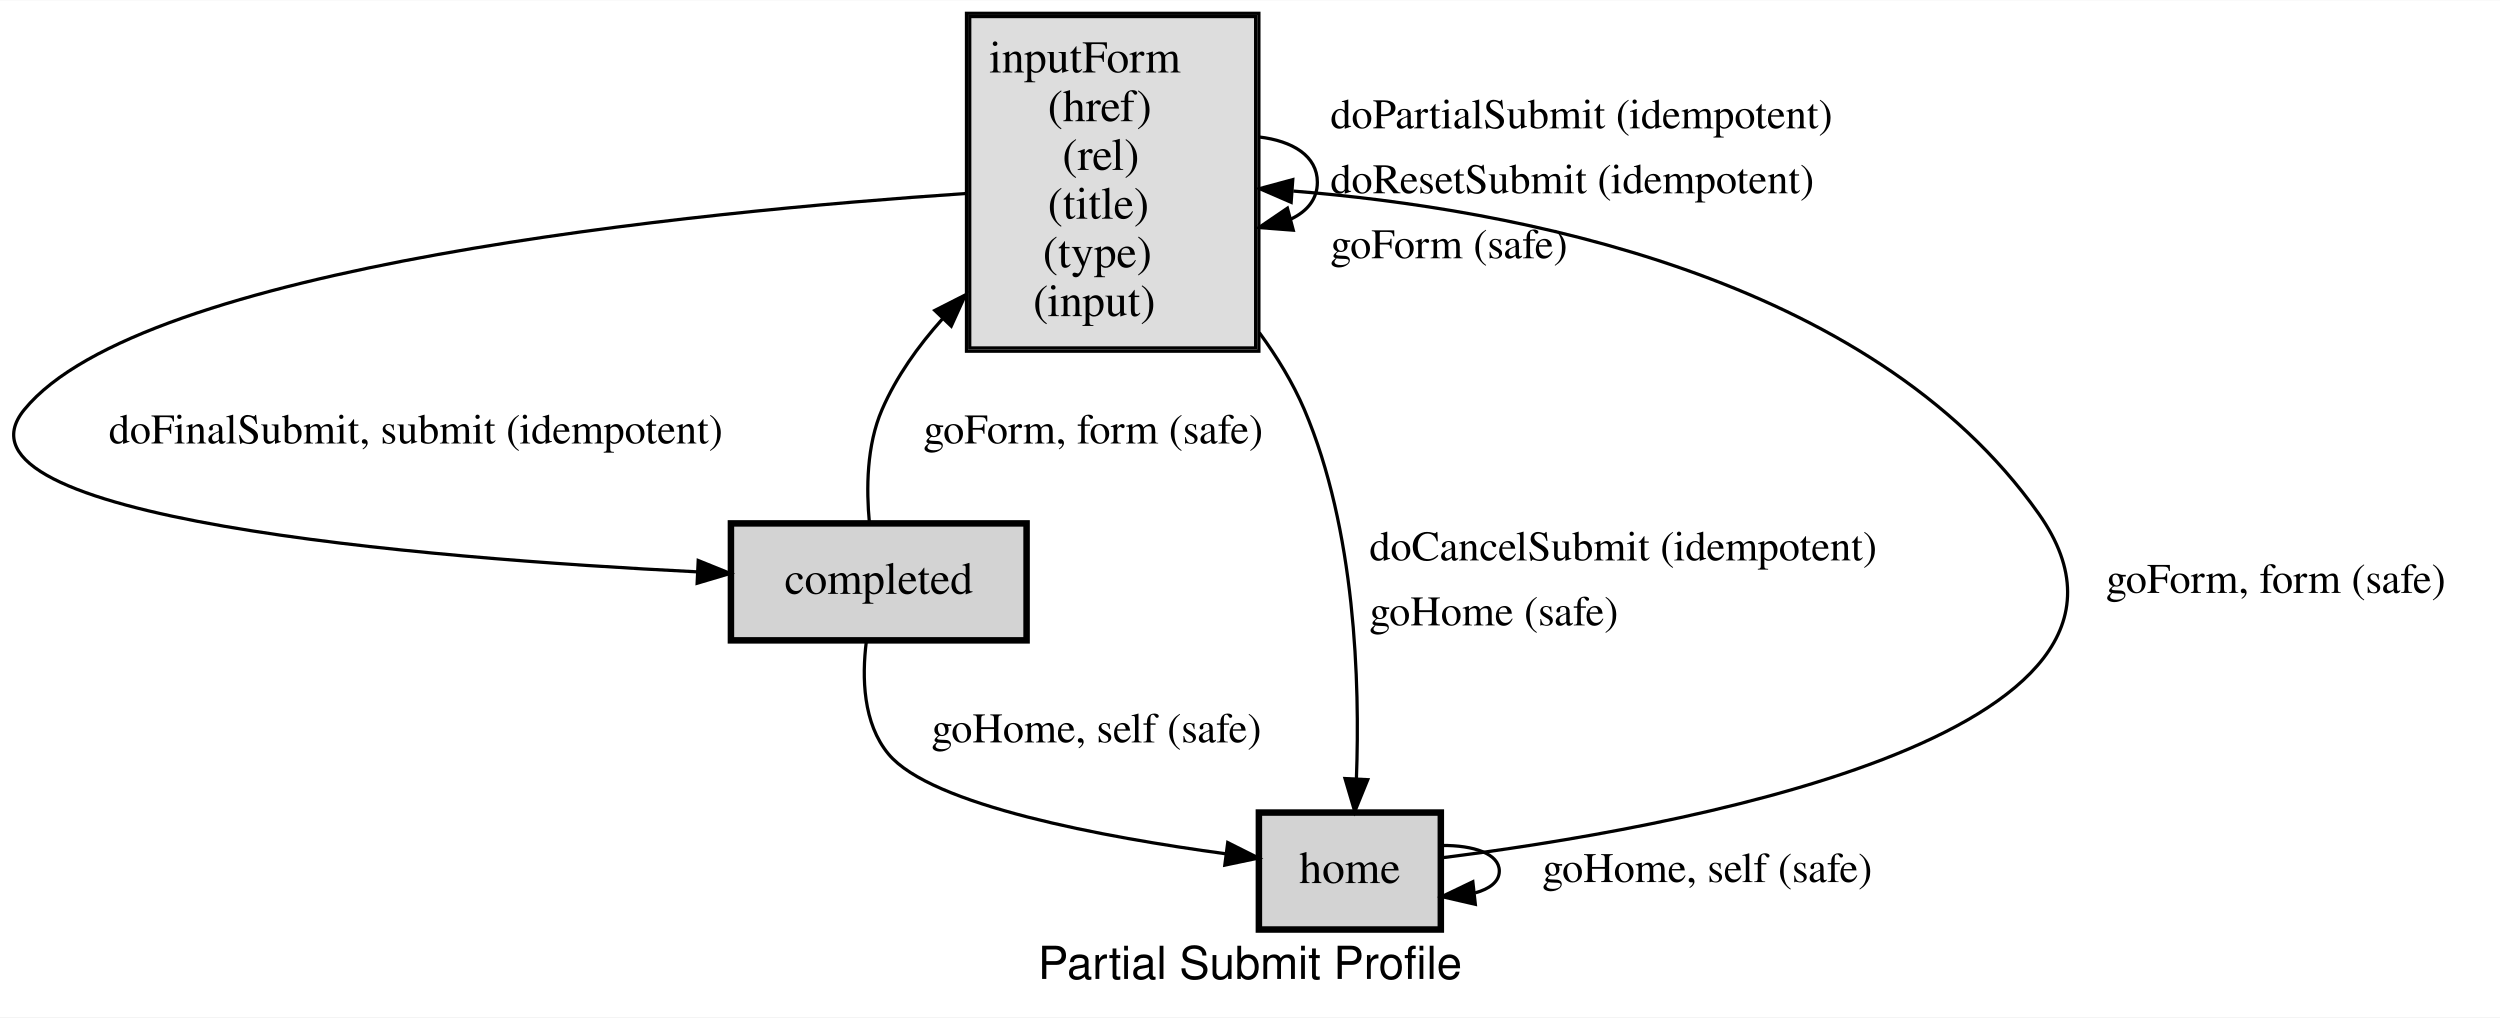
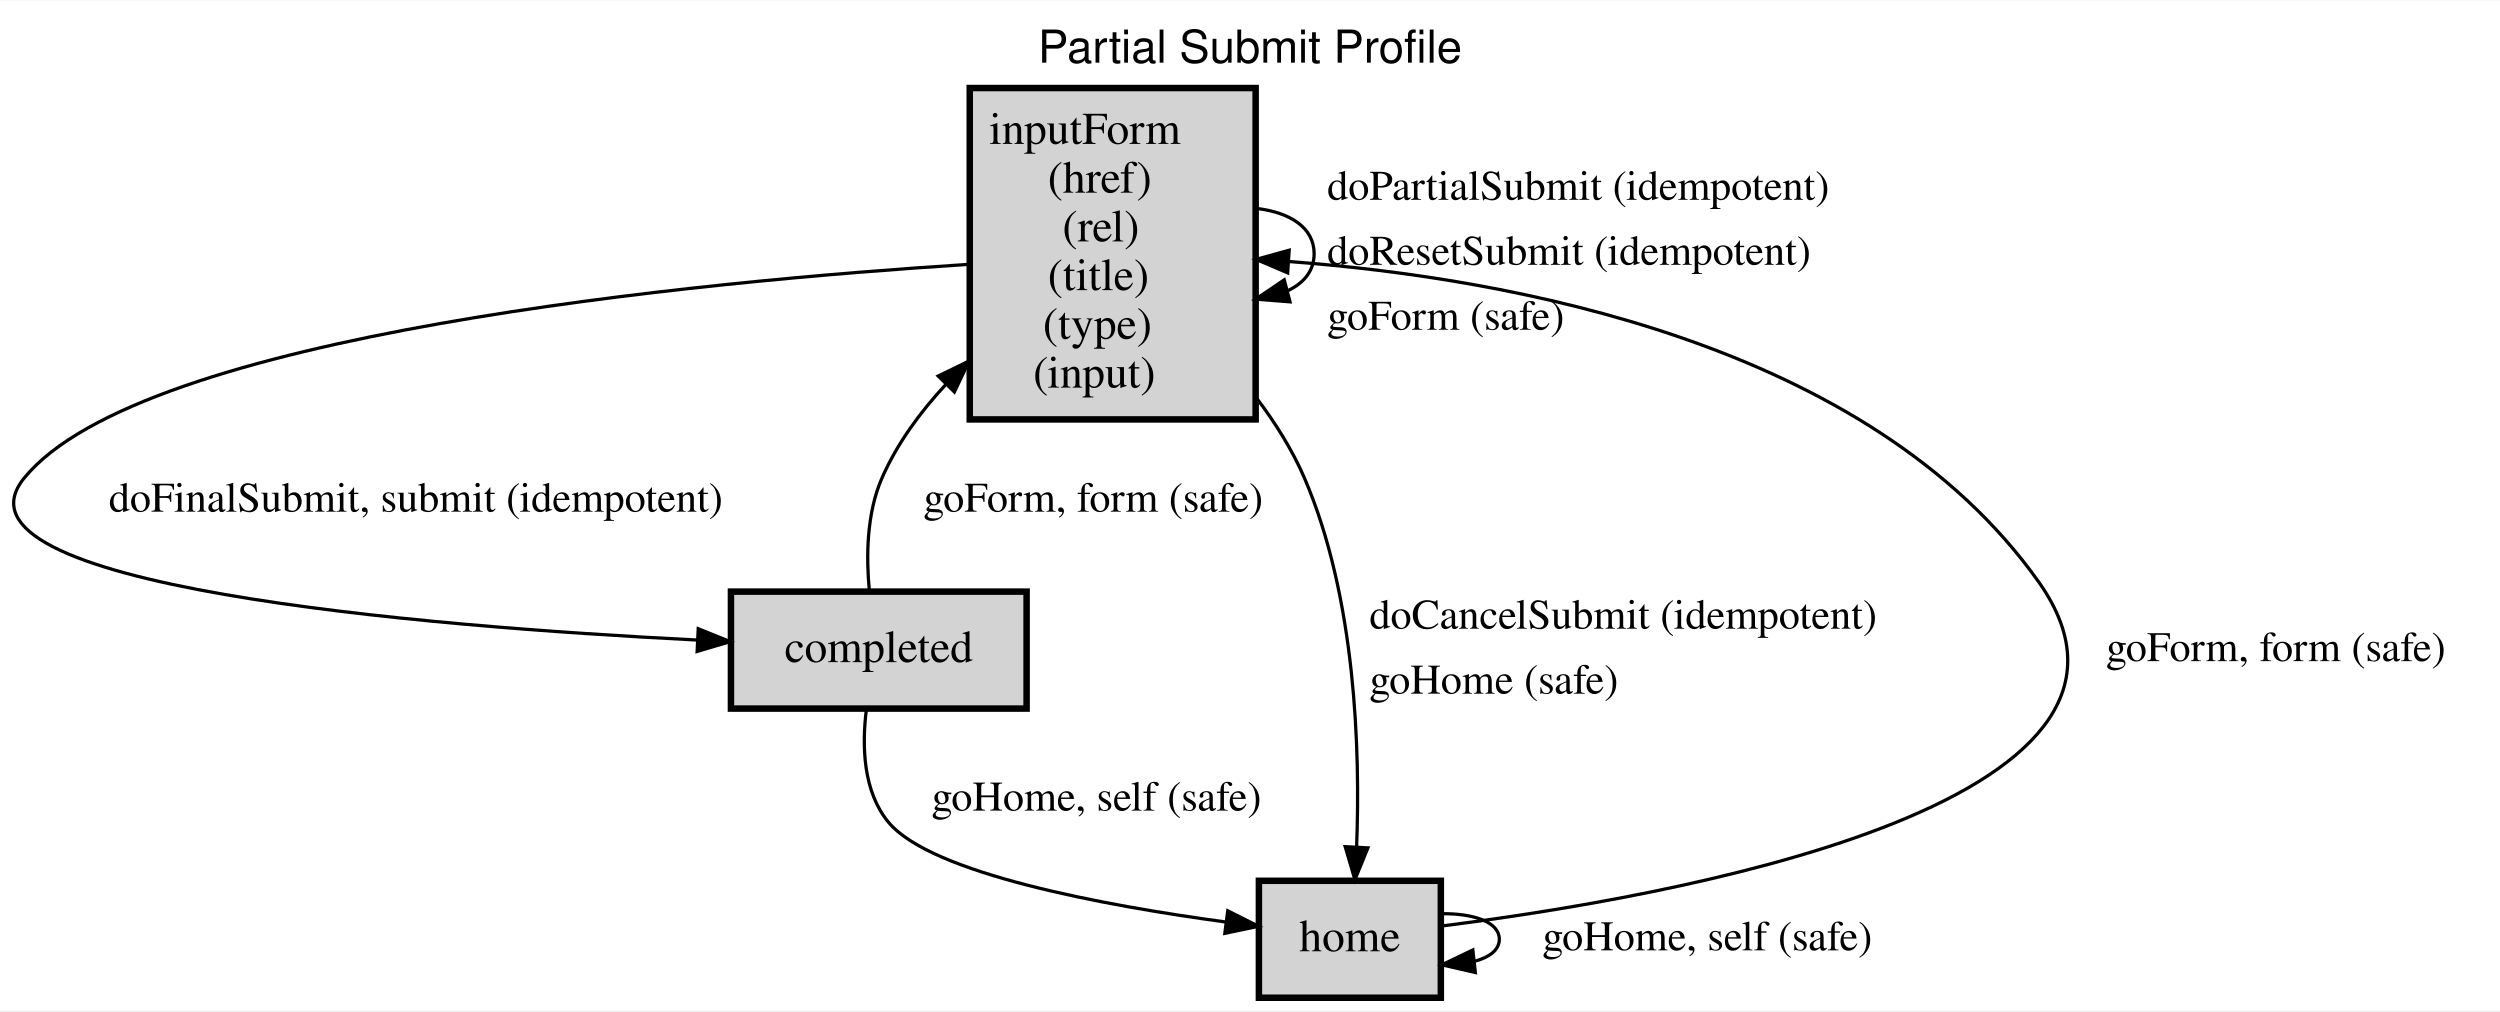
- <svg xmlns="http://www.w3.org/2000/svg" xmlns:xlink="http://www.w3.org/1999/xlink" width="769pt" height="313pt" viewBox="0.00 0.00 769.47 313.00">
-   <g id="graph0" class="graph" transform="scale(1 1) rotate(0) translate(4 309)">
+ <svg xmlns="http://www.w3.org/2000/svg" xmlns:xlink="http://www.w3.org/1999/xlink" width="769pt" height="311pt" viewBox="0.00 0.00 769.48 311.00">
+   <g id="graph0" class="graph" transform="scale(1 1) rotate(0) translate(4 307)">
    <g id="a_graph0">
      <a xlink:href="index.html" xlink:title="Partial Submit Profile" target="_parent">
-         <polygon fill="white" stroke="transparent" points="-4,4 -4,-309 765.47,-309 765.47,4 -4,4" />
-         <text text-anchor="middle" x="380.73" y="-7.8" font-family="Helvetica,sans-Serif" font-size="14.00">Partial Submit Profile</text>
+         <polygon fill="white" stroke="transparent" points="-4,4 -4,-307 765.48,-307 765.48,4 -4,4" />
+         <text text-anchor="middle" x="380.74" y="-287.8" font-family="Helvetica,sans-Serif" font-size="14.00">Partial Submit Profile</text>
      </a>
    </g>
    <g id="node1" class="node">
      <g id="a_node1">
        <a xlink:href="docs/semantic.inputForm.html" xlink:title="&lt;TABLE&gt;" target="_parent">
-           <polygon fill="none" stroke="black" points="383.47,-305 293.47,-305 293.47,-201 383.47,-201 383.47,-305" />
-           <polygon fill="#dddddd" stroke="transparent" points="294.47,-202 294.47,-304 382.47,-304 382.47,-202 294.47,-202" />
-           <polygon fill="none" stroke="black" points="294.47,-202 294.47,-304 382.47,-304 382.47,-202 294.47,-202" />
-           <text text-anchor="start" x="300.47" y="-286.8" font-family="Times,serif" font-size="14.00">inputForm</text>
-           <text text-anchor="start" x="318.47" y="-271.8" font-family="Times,serif" font-size="14.00">(href)</text>
-           <text text-anchor="start" x="322.97" y="-256.8" font-family="Times,serif" font-size="14.00">(rel)</text>
-           <text text-anchor="start" x="318.47" y="-241.8" font-family="Times,serif" font-size="14.00">(title)</text>
-           <text text-anchor="start" x="316.97" y="-226.8" font-family="Times,serif" font-size="14.00">(type)</text>
-           <text text-anchor="start" x="313.97" y="-211.8" font-family="Times,serif" font-size="14.00">(input)</text>
+           <polygon fill="lightgray" stroke="black" stroke-width="2" points="382.48,-280 294.48,-280 294.48,-178 382.48,-178 382.48,-280" />
+           <text text-anchor="start" x="300.48" y="-262.8" font-family="Times,serif" font-size="14.00">inputForm</text>
+           <text text-anchor="start" x="318.48" y="-247.8" font-family="Times,serif" font-size="14.00">(href)</text>
+           <text text-anchor="start" x="322.98" y="-232.8" font-family="Times,serif" font-size="14.00">(rel)</text>
+           <text text-anchor="start" x="318.48" y="-217.8" font-family="Times,serif" font-size="14.00">(title)</text>
+           <text text-anchor="start" x="316.98" y="-202.8" font-family="Times,serif" font-size="14.00">(type)</text>
+           <text text-anchor="start" x="313.98" y="-187.8" font-family="Times,serif" font-size="14.00">(input)</text>
        </a>
      </g>
    </g>
    <g id="edge1" class="edge">
-       <path fill="none" stroke="black" d="M383.49,-266.94C393.85,-265.74 401.47,-261.09 401.47,-253 401.47,-247.82 398.34,-244.05 393.37,-241.69" />
-       <polygon fill="black" stroke="black" points="394.05,-238.25 383.49,-239.06 392.25,-245.02 394.05,-238.25" />
+       <path fill="none" stroke="black" d="M382.5,-242.97C392.85,-241.82 400.48,-237.16 400.48,-229 400.48,-223.77 397.35,-219.98 392.38,-217.63" />
+       <polygon fill="black" stroke="black" points="393.06,-214.19 382.5,-215.03 391.28,-220.96 393.06,-214.19" />
      <g id="a_edge1_0">
        <a xlink:href="docs/idempotent.doPartialSubmit.html" xlink:title="&lt;TABLE&gt;">
-           <text text-anchor="start" x="405.47" y="-269.6" font-family="Times,serif" font-size="13.00">doPartialSubmit (idempotent)</text>
+           <text text-anchor="start" x="404.48" y="-245.6" font-family="Times,serif" font-size="13.00">doPartialSubmit (idempotent)</text>
        </a>
      </g>
      <g id="a_edge1_1">
        <a xlink:href="docs/idempotent.doResetSubmit.html" xlink:title="&lt;TABLE&gt;">
-           <text text-anchor="start" x="405.47" y="-249.6" font-family="Times,serif" font-size="13.00">doResetSubmit (idempotent)</text>
+           <text text-anchor="start" x="404.48" y="-225.6" font-family="Times,serif" font-size="13.00">doResetSubmit (idempotent)</text>
        </a>
      </g>
      <g id="a_edge1_2">
        <a xlink:href="docs/safe.goForm.html" xlink:title="&lt;TABLE&gt;">
-           <text text-anchor="start" x="405.47" y="-229.6" font-family="Times,serif" font-size="13.00">goForm (safe)</text>
+           <text text-anchor="start" x="404.48" y="-205.6" font-family="Times,serif" font-size="13.00">goForm (safe)</text>
        </a>
      </g>
    </g>
    <g id="node2" class="node">
      <g id="a_node2">
        <a xlink:href="docs/semantic.completed.html" xlink:title="completed" target="_parent">
-           <polygon fill="lightgrey" stroke="black" stroke-width="2" points="311.97,-148 220.97,-148 220.97,-112 311.97,-112 311.97,-148" />
-           <text text-anchor="middle" x="266.47" y="-126.3" font-family="Times,serif" font-size="14.00">completed</text>
+           <polygon fill="lightgray" stroke="black" stroke-width="2" points="311.98,-125 220.98,-125 220.98,-89 311.98,-89 311.98,-125" />
+           <text text-anchor="middle" x="266.48" y="-103.3" font-family="Times,serif" font-size="14.00">completed</text>
        </a>
      </g>
    </g>
    <g id="edge2" class="edge">
      <g id="a_edge2">
        <a xlink:href="docs/idempotent.doFinalSubmit.html" xlink:title="doFinalSubmit, submit (idempotent)" target="_parent">
-           <path fill="none" stroke="black" d="M293.2,-249.53C210.36,-243.95 39.53,-227.25 3.47,-183 -23.73,-149.63 125.7,-137.34 210.7,-133.08" />
-           <polygon fill="black" stroke="black" points="210.9,-136.58 220.73,-132.6 210.57,-129.58 210.9,-136.58" />
+           <path fill="none" stroke="black" d="M294.18,-225.73C211.72,-220.47 39.72,-204.34 3.48,-160 -23.77,-126.67 125.68,-114.36 210.7,-110.09" />
+           <polygon fill="black" stroke="black" points="210.91,-113.58 220.73,-109.61 210.57,-106.59 210.91,-113.58" />
        </a>
      </g>
      <g id="a_edge2-label">
        <a xlink:href="docs/idempotent.doFinalSubmit.html" xlink:title="doFinalSubmit, submit (idempotent)" target="_parent">
-           <text text-anchor="middle" x="123.97" y="-172.6" font-family="Times,serif" font-size="13.00">doFinalSubmit, submit (idempotent)</text>
+           <text text-anchor="middle" x="123.98" y="-149.6" font-family="Times,serif" font-size="13.00">doFinalSubmit, submit (idempotent)</text>
        </a>
      </g>
    </g>
    <g id="node3" class="node">
      <g id="a_node3">
        <a xlink:href="docs/semantic.home.html" xlink:title="home" target="_parent">
-           <polygon fill="lightgrey" stroke="black" stroke-width="2" points="439.47,-59 383.47,-59 383.47,-23 439.47,-23 439.47,-59" />
-           <text text-anchor="middle" x="411.47" y="-37.3" font-family="Times,serif" font-size="14.00">home</text>
+           <polygon fill="lightgray" stroke="black" stroke-width="2" points="439.48,-36 383.48,-36 383.48,0 439.48,0 439.48,-36" />
+           <text text-anchor="middle" x="411.48" y="-14.3" font-family="Times,serif" font-size="14.00">home</text>
        </a>
      </g>
    </g>
    <g id="edge3" class="edge">
-       <path fill="none" stroke="black" d="M383.6,-206.72C389.06,-199.27 393.94,-191.26 397.47,-183 413.21,-146.08 414.58,-98.95 413.49,-69.62" />
-       <polygon fill="black" stroke="black" points="416.97,-69.12 412.98,-59.31 409.98,-69.47 416.97,-69.12" />
+       <path fill="none" stroke="black" d="M382.75,-184.6C388.55,-176.92 393.77,-168.61 397.48,-160 413.36,-123.14 414.68,-75.99 413.56,-46.64" />
+       <polygon fill="black" stroke="black" points="417.03,-46.13 413.03,-36.32 410.04,-46.49 417.03,-46.13" />
      <g id="a_edge3_3">
        <a xlink:href="docs/idempotent.doCancelSubmit.html" xlink:title="&lt;TABLE&gt;">
-           <text text-anchor="start" x="417.47" y="-136.6" font-family="Times,serif" font-size="13.00">doCancelSubmit (idempotent)</text>
+           <text text-anchor="start" x="417.48" y="-113.6" font-family="Times,serif" font-size="13.00">doCancelSubmit (idempotent)</text>
        </a>
      </g>
      <g id="a_edge3_4">
        <a xlink:href="docs/safe.goHome.html" xlink:title="&lt;TABLE&gt;">
-           <text text-anchor="start" x="417.47" y="-116.6" font-family="Times,serif" font-size="13.00">goHome (safe)</text>
+           <text text-anchor="start" x="417.48" y="-93.6" font-family="Times,serif" font-size="13.00">goHome (safe)</text>
        </a>
      </g>
    </g>
    <g id="edge6" class="edge">
      <g id="a_edge6">
        <a xlink:href="docs/safe.goForm.html" xlink:title="goForm, form (safe)" target="_parent">
-           <path fill="none" stroke="black" d="M263.6,-148.09C262.6,-158.58 262.72,-172.07 267.47,-183 271.87,-193.14 278.54,-202.54 286.06,-210.93" />
-           <polygon fill="black" stroke="black" points="283.72,-213.55 293.17,-218.35 288.78,-208.71 283.72,-213.55" />
+           <path fill="none" stroke="black" d="M263.59,-125.1C262.58,-135.6 262.69,-149.08 267.48,-160 272.09,-170.52 279.18,-180.21 287.13,-188.77" />
+           <polygon fill="black" stroke="black" points="284.77,-191.36 294.3,-196 289.75,-186.44 284.77,-191.36" />
        </a>
      </g>
      <g id="a_edge6-label">
        <a xlink:href="docs/safe.goForm.html" xlink:title="goForm, form (safe)" target="_parent">
-           <text text-anchor="middle" x="332.47" y="-172.6" font-family="Times,serif" font-size="13.00">goForm, form (safe)</text>
+           <text text-anchor="middle" x="332.48" y="-149.6" font-family="Times,serif" font-size="13.00">goForm, form (safe)</text>
        </a>
      </g>
    </g>
    <g id="edge7" class="edge">
      <g id="a_edge7">
        <a xlink:href="docs/safe.goHome.html" xlink:title="goHome, self (safe)" target="_parent">
-           <path fill="none" stroke="black" d="M262.65,-111.67C261.25,-100.54 261.61,-86.46 269.47,-77 282.59,-61.2 335.85,-51.39 373.26,-46.31" />
-           <polygon fill="black" stroke="black" points="373.88,-49.76 383.35,-45 372.98,-42.82 373.88,-49.76" />
+           <path fill="none" stroke="black" d="M262.66,-88.67C261.26,-77.54 261.62,-63.46 269.48,-54 282.61,-38.2 335.86,-28.39 373.27,-23.31" />
+           <polygon fill="black" stroke="black" points="373.89,-26.76 383.36,-22 372.99,-19.82 373.89,-26.76" />
        </a>
      </g>
      <g id="a_edge7-label">
        <a xlink:href="docs/safe.goHome.html" xlink:title="goHome, self (safe)" target="_parent">
-           <text text-anchor="middle" x="333.47" y="-80.6" font-family="Times,serif" font-size="13.00">goHome, self (safe)</text>
+           <text text-anchor="middle" x="333.48" y="-57.6" font-family="Times,serif" font-size="13.00">goHome, self (safe)</text>
        </a>
      </g>
    </g>
    <g id="edge4" class="edge">
      <g id="a_edge4">
        <a xlink:href="docs/safe.goForm.html" xlink:title="goForm, form (safe)" target="_parent">
-           <path fill="none" stroke="black" d="M439.68,-45.07C507.83,-53.63 672.3,-81.88 623.47,-151 571.5,-224.56 461.17,-244.88 394.06,-250.29" />
-           <polygon fill="black" stroke="black" points="393.4,-246.83 383.67,-251.04 393.9,-253.81 393.4,-246.83" />
+           <path fill="none" stroke="black" d="M439.71,-22.08C507.89,-30.66 672.42,-58.96 623.48,-128 571.16,-201.8 459.92,-221.55 392.94,-226.58" />
+           <polygon fill="black" stroke="black" points="392.33,-223.11 382.59,-227.26 392.8,-230.09 392.33,-223.11" />
        </a>
      </g>
      <g id="a_edge4-label">
        <a xlink:href="docs/safe.goForm.html" xlink:title="goForm, form (safe)" target="_parent">
-           <text text-anchor="middle" x="696.47" y="-126.6" font-family="Times,serif" font-size="13.00">goForm, form (safe)</text>
+           <text text-anchor="middle" x="696.48" y="-103.6" font-family="Times,serif" font-size="13.00">goForm, form (safe)</text>
        </a>
      </g>
    </g>
    <g id="edge5" class="edge">
      <g id="a_edge5">
        <a xlink:href="docs/safe.goHome.html" xlink:title="goHome, self (safe)" target="_parent">
-           <path fill="none" stroke="black" d="M439.77,-48.87C449.56,-48.96 457.47,-46.33 457.47,-41 457.47,-37.75 454.53,-35.51 450.02,-34.27" />
-           <polygon fill="black" stroke="black" points="450.09,-30.76 439.77,-33.13 449.32,-37.71 450.09,-30.76" />
+           <path fill="none" stroke="black" d="M439.78,-25.87C449.57,-25.96 457.48,-23.33 457.48,-18 457.48,-14.75 454.54,-12.51 450.03,-11.27" />
+           <polygon fill="black" stroke="black" points="450.1,-7.76 439.78,-10.13 449.33,-14.71 450.1,-7.76" />
        </a>
      </g>
      <g id="a_edge5-label">
        <a xlink:href="docs/safe.goHome.html" xlink:title="goHome, self (safe)" target="_parent">
-           <text text-anchor="middle" x="521.47" y="-37.6" font-family="Times,serif" font-size="13.00">goHome, self (safe)</text>
+           <text text-anchor="middle" x="521.48" y="-14.6" font-family="Times,serif" font-size="13.00">goHome, self (safe)</text>
        </a>
      </g>
    </g>
  </g>
</svg>
